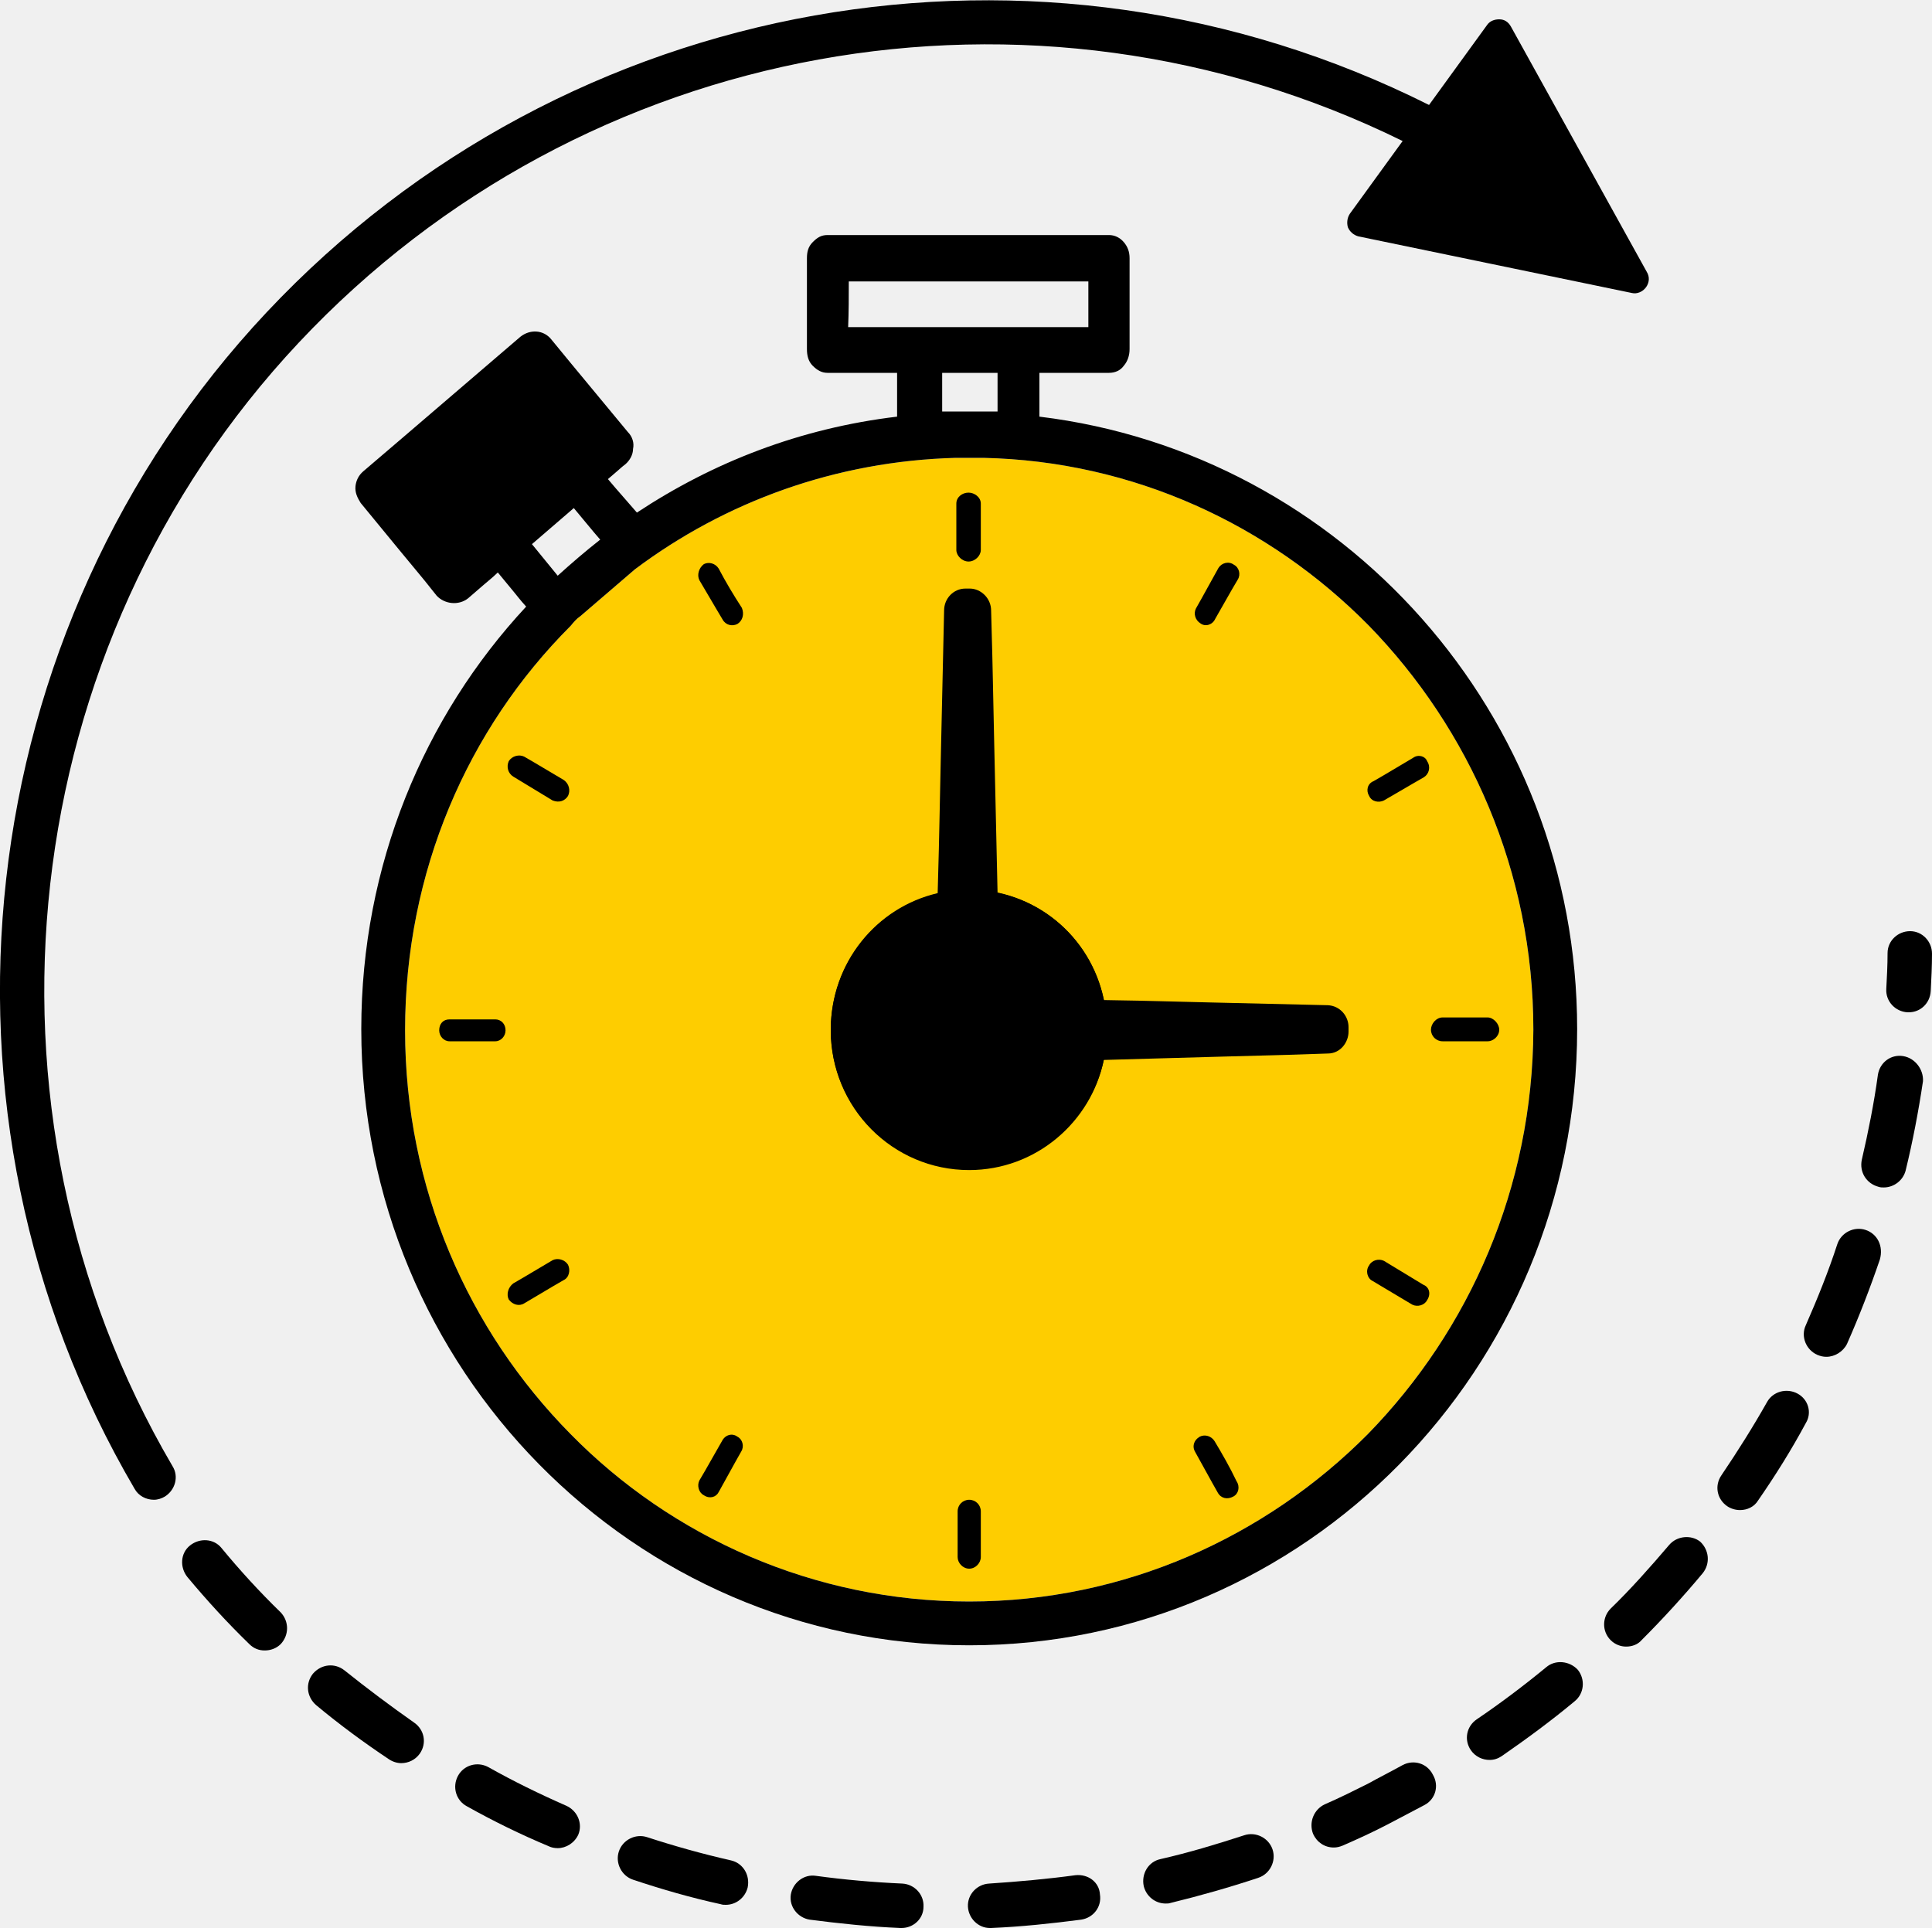
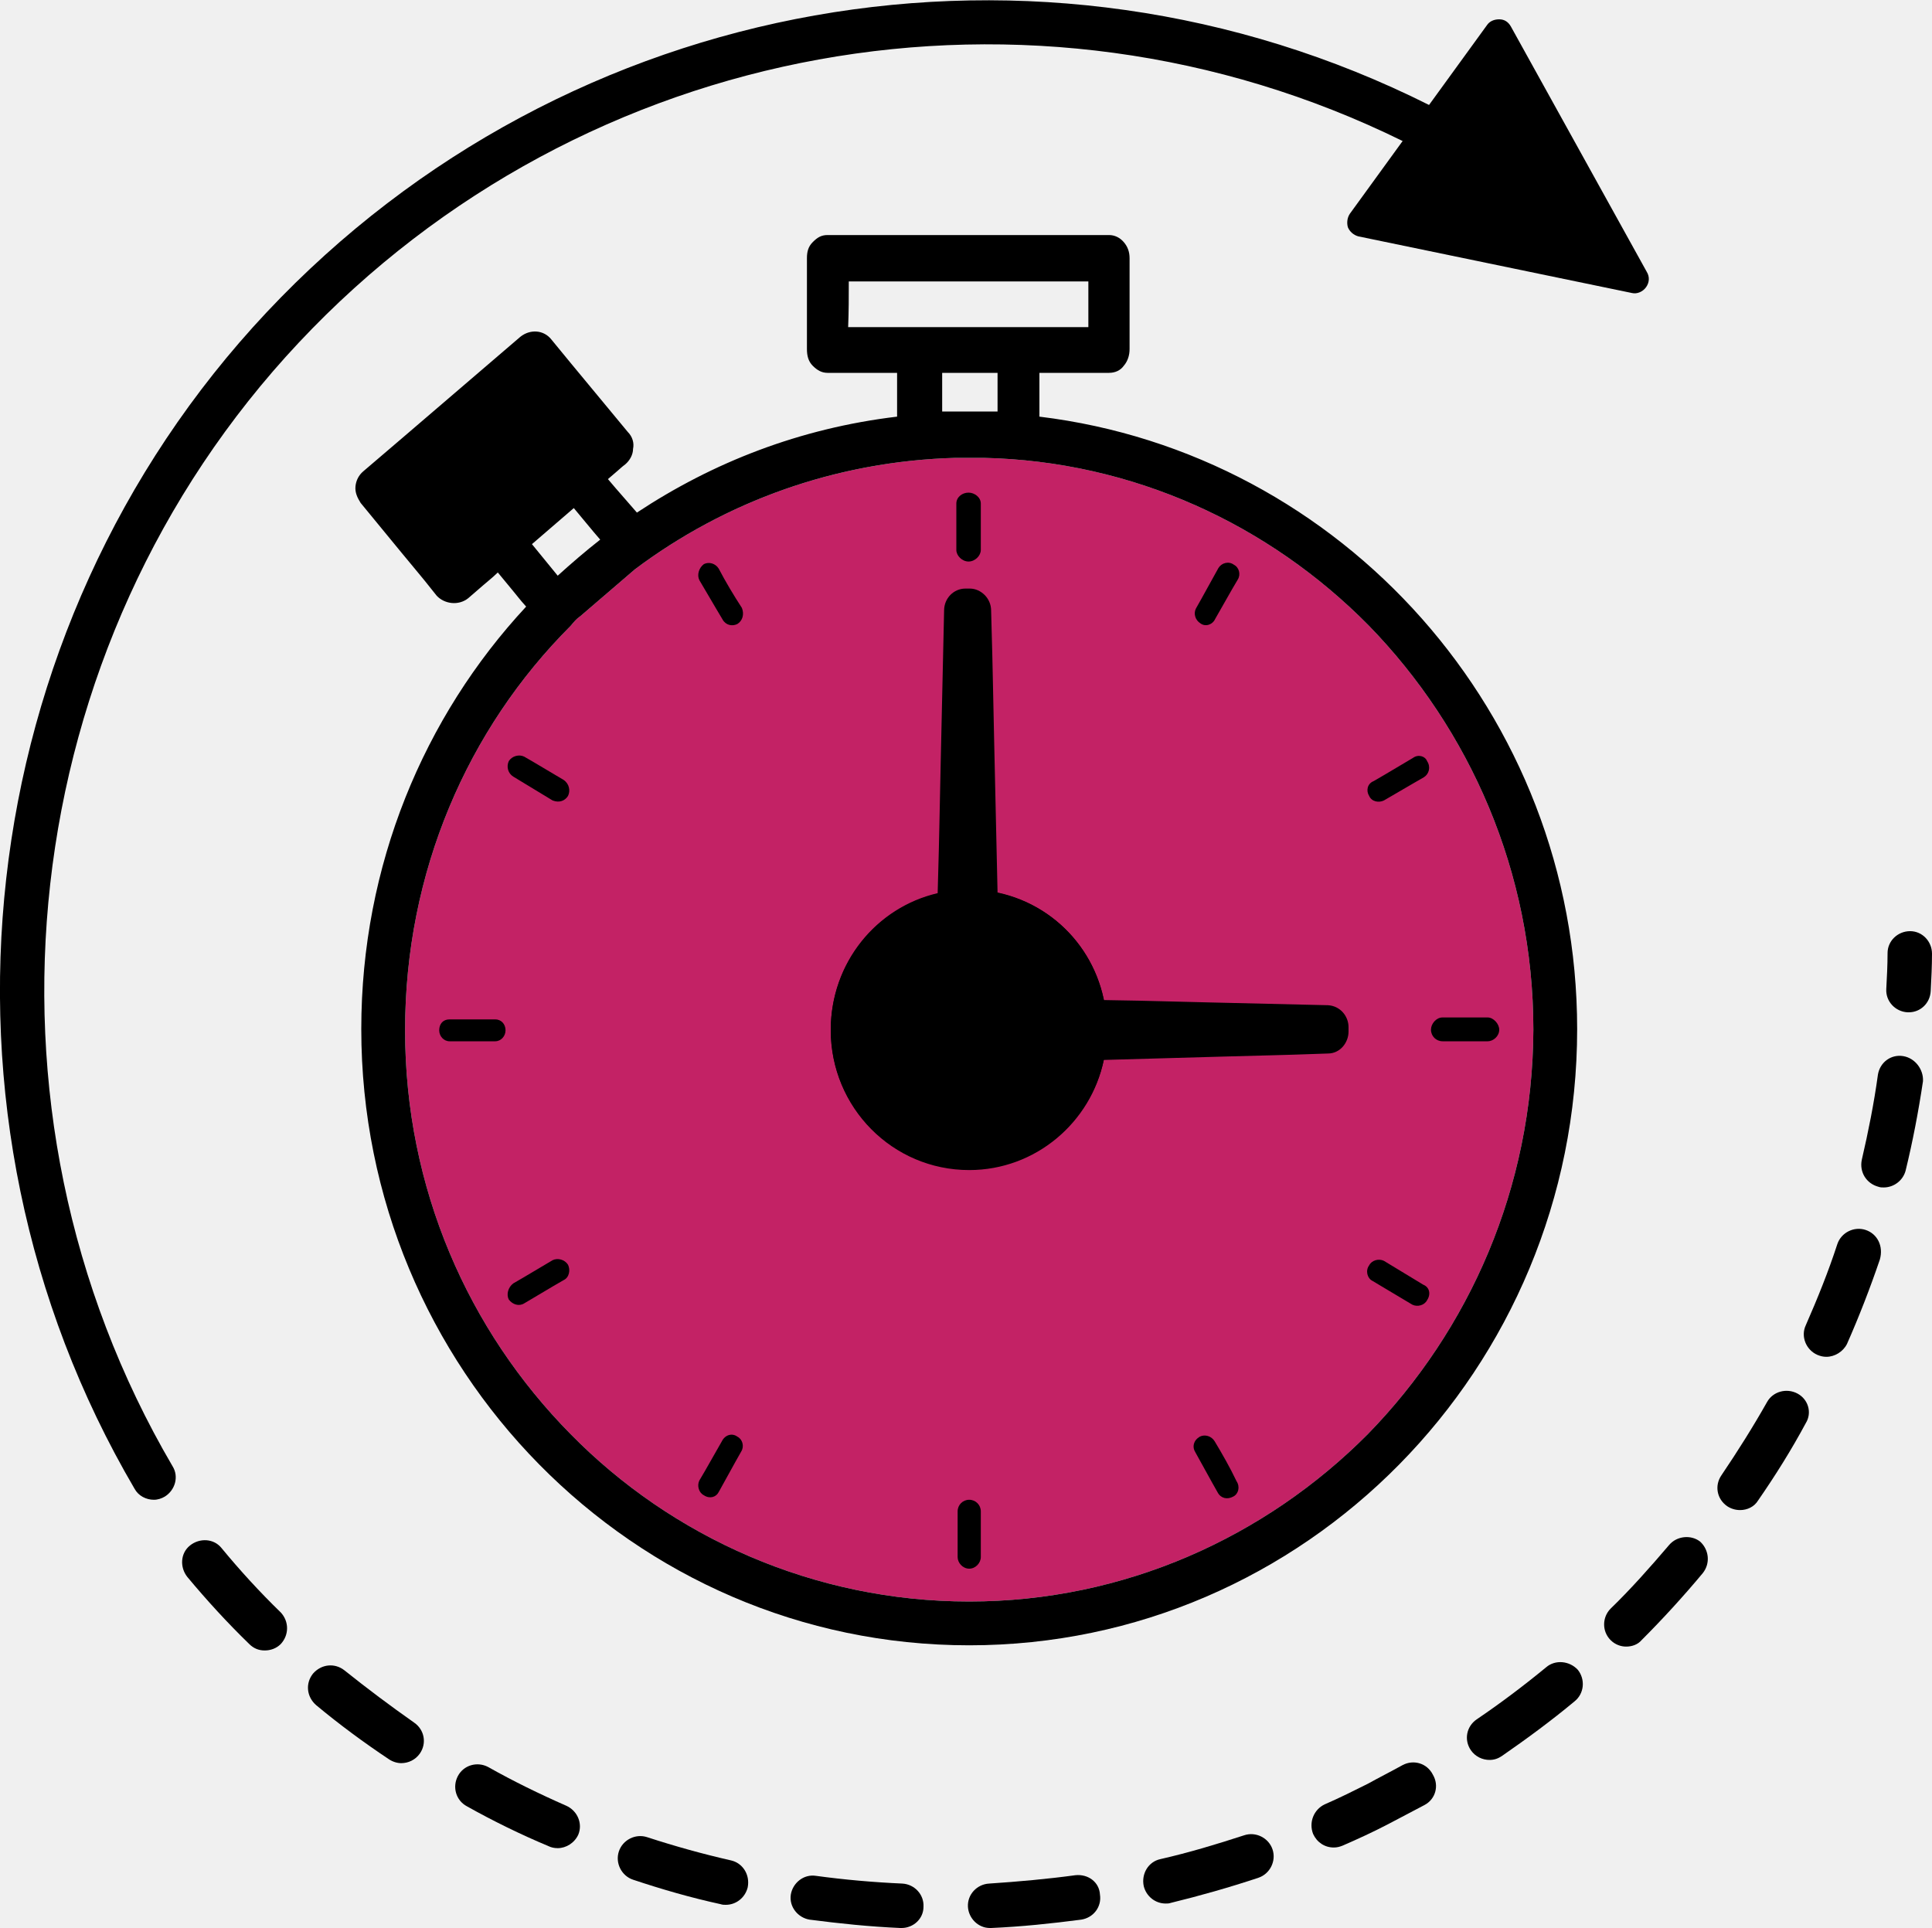
<svg xmlns="http://www.w3.org/2000/svg" version="1.1" x="0px" y="0px" viewBox="0 0 300 299.4" style="enable-background:new 0 0 300 299.4;" xml:space="preserve">
  <style type="text/css">
	.st0{fill:#832EAB;}
- 	.st1{fill:#FECD00;}
+ 	.st1{fill:#C32265;}
	.st2{fill:#00AEEF;}
	.st3{fill:none;}
	.st4{fill:#8DC63F;}
	.st5{fill:#0F9BD7;}
	.st6{fill:#FFFFFF;}
	.st7{fill-rule:evenodd;clip-rule:evenodd;fill:#FFFFFF;}
	.st8{fill:#1DA1F2;}
	.st9{fill:#3D5A98;}
	.st10{fill:#231F20;}
	.st11{fill:#007BB5;}
	.st12{fill:#DC4E41;}
	.st13{fill-rule:evenodd;clip-rule:evenodd;fill:#181616;}
	.st14{fill:#181616;}
	.st15{fill:#F2F2F2;}
	.st16{fill:#E3E3E3;}
	.st17{fill:#D54B3D;}
	.st18{fill:#D72B27;}
	.st19{opacity:0.56;fill:url(#SVGID_1_);}
	.st20{fill:#BABABA;}
	.st21{fill:#92D400;}
	.st22{fill:#00B9E4;}
	.st23{fill:#2B3990;}
	.st24{fill:#3F9C35;}
	.st25{fill:#8FCED8;}
	.st26{fill:#D21F21;}
- 	.st27{fill:#FFF8DA;}
- 	.st28{fill:#C32265;}
+ 	.st27{fill:#009444;}
+ 	.st28{fill:#4FE89C;}
	.st29{fill:#D6D6D6;}
	.st30{fill:#F1F1F1;}
	.st31{fill:#8C3123;}
	.st32{fill:#E05243;}
	.st33{fill:#5E1F18;}
	.st34{fill:#F2B0A9;}
	.st35{fill:#CACCCE;}
	.st36{fill:#A1AFDB;}
	.st37{fill:#002087;}
	.st38{fill:#6C4199;}
	.st39{fill:#C7C7C7;}
	.st40{fill:#1976D2;}
	.st41{fill:#1E88E5;}
	.st42{fill:#FAFAFA;}
	.st43{fill:#E0E0E0;}
	.st44{fill:#F6A11F;}
	.st45{fill:#0A6DAE;}
	.st46{fill:#0BA25E;}
	.st47{fill:#089156;}
	.st48{fill:#10985B;}
	.st49{fill:#F9C941;}
	.st50{fill:#E8B835;}
	.st51{fill:#296AD9;}
	.st52{fill:#2A71E9;}
	.st53{fill:#286EE6;}
- 	.st54{fill:#009444;}
- 	.st55{fill:#006838;}
- 	.st56{fill:#BCBEC0;}
- 	.st57{fill:#2BB673;}
- 	.st58{fill:#F7941E;}
- 	.st59{fill:#EF4136;}
- 	.st60{fill:#FFFFFF;stroke:#231F20;stroke-width:10;stroke-linecap:round;stroke-linejoin:round;stroke-miterlimit:10;}
- 	.st61{fill:#D1D3D4;stroke:#231F20;stroke-width:10;stroke-linecap:round;stroke-linejoin:round;stroke-miterlimit:10;}
- 	.st62{fill:#231F20;stroke:#231F20;stroke-width:10;stroke-linecap:round;stroke-linejoin:round;stroke-miterlimit:10;}
- 	.st63{fill:none;stroke:#231F20;stroke-width:10;stroke-miterlimit:10;}
- 	.st64{fill:none;stroke:#231F20;stroke-width:10;stroke-linejoin:round;stroke-miterlimit:10;}
- 	.st65{fill:#E1DFE4;}
- 	.st66{fill:#35474F;}
- 	.st67{fill:#FC002F;}
- 	.st68{fill:#FDD518;}
- 	.st69{fill:#00E769;}
- 	.st70{fill:#D1D3D4;}
- 	.st71{fill:#27AAE1;}
- 	.st72{fill:#231F20;stroke:#27AAE1;stroke-miterlimit:10;}
- 	.st73{fill:url(#SVGID_2_);}
- 	.st74{fill:url(#SVGID_3_);}
- 	.st75{fill:url(#SVGID_4_);}
- 	.st76{fill:url(#SVGID_5_);}
- 	.st77{fill:url(#SVGID_6_);}
- 	.st78{fill:url(#SVGID_7_);}
+ 	.st54{fill:#BCBEC0;}
+ 	.st55{fill:#FFFFFF;stroke:#231F20;stroke-width:10;stroke-linecap:round;stroke-linejoin:round;stroke-miterlimit:10;}
+ 	.st56{fill:#00AEEF;stroke:#231F20;stroke-width:10;stroke-linecap:round;stroke-linejoin:round;stroke-miterlimit:10;}
+ 	.st57{fill:#231F20;stroke:#231F20;stroke-width:10;stroke-linecap:round;stroke-linejoin:round;stroke-miterlimit:10;}
+ 	.st58{fill:none;stroke:#231F20;stroke-width:10;stroke-miterlimit:10;}
+ 	.st59{fill:none;stroke:#231F20;stroke-width:10;stroke-linejoin:round;stroke-miterlimit:10;}
+ 	.st60{fill:none;stroke:#231F20;stroke-width:9.52;stroke-linecap:round;stroke-linejoin:round;stroke-miterlimit:10;}
+ 	.st61{fill:none;stroke:#231F20;stroke-width:7.808;stroke-linecap:round;stroke-linejoin:round;stroke-miterlimit:10;}
+ 	.st62{fill:#D1D3D4;}
+ 	.st63{fill:url(#SVGID_2_);}
+ 	.st64{fill:url(#SVGID_3_);}
+ 	.st65{fill:url(#SVGID_4_);}
+ 	.st66{fill:url(#SVGID_5_);}
+ 	.st67{fill:url(#SVGID_6_);}
+ 	.st68{fill:url(#SVGID_7_);}
+ 	.st69{fill:#00A79D;}
+ 	.st70{fill:#4E376B;}
+ 	.st71{fill:#004981;}
+ 	.st72{fill:#106599;}
+ 	.st73{fill:#1E78AF;}
+ 	.st74{fill:#4396C9;}
+ 	.st75{fill:#63AAD6;}
+ 	.st76{fill:#B8DDF4;}
+ 	.st77{fill:#1F8893;}
+ 	.st78{fill:none;stroke:#000000;stroke-width:6.362;stroke-linecap:round;stroke-linejoin:round;stroke-miterlimit:10;}
+ 	.st79{fill:#FFFFFF;stroke:#000000;stroke-width:5.383;stroke-linejoin:round;stroke-miterlimit:10;}
+ 	.st80{fill:#42BCBC;stroke:#000000;stroke-width:6.28;stroke-linejoin:round;stroke-miterlimit:10;}
+ 	.st81{fill:none;stroke:#000000;stroke-width:5.383;stroke-linecap:round;stroke-linejoin:round;stroke-miterlimit:10;}
+ 	.st82{fill:none;stroke:#000000;stroke-width:3.181;stroke-linecap:round;stroke-linejoin:round;stroke-miterlimit:10;}
</style>
  <g id="Layer_1">
    <g>
      <path class="st1" d="M212.4,222.7L212.4,222.7c-15.9,16-37.8,26-61.9,26c-24.1,0-46.2-10-61.9-26c-15.9-16.1-25.7-38.2-25.7-62.7    c0-24.6,9.7-46.8,25.7-62.8c0.5-0.6,0.9-1.1,1.5-1.5c8.5-7.3,5.7-4.9,8.5-7.3c14-10.5,31.2-16.8,49.8-17.3c4.3,0,2.8,0,4.3,0    c23.3,0.5,44.4,10.4,59.8,26c15.7,16.1,25.6,38.3,25.6,62.8C238,184.4,228.2,206.5,212.4,222.7L212.4,222.7z" />
      <g>
        <path d="M161.4,64.7L161.4,64.7c0-6.8,0-4.5,0-6.8c10.8,0,7.2,0,10.8,0c1,0,1.8-0.4,2.3-1.1c0.6-0.7,0.9-1.6,0.9-2.6     c0-14.1,0-9.4,0-14.1c0-1-0.3-1.8-0.9-2.5c-0.6-0.7-1.4-1.1-2.3-1.1c-43.7,0-29.1,0-43.7,0c-1,0-1.6,0.4-2.3,1.1     c-0.7,0.7-0.9,1.5-0.9,2.5c0,14.1,0,9.4,0,14.1c0,1,0.2,1.9,0.9,2.6c0.7,0.7,1.4,1.1,2.3,1.1c10.8,0,7.2,0,10.8,0     c0,6.8,0,4.6,0,6.8c-15.1,1.8-28.6,7.1-40.4,14.9c-4.5-5.2-3-3.4-4.5-5.2c2.7-2.3,1.8-1.6,2.7-2.3c0.7-0.6,1.2-1.5,1.2-2.4     c0.2-0.9-0.1-1.9-0.8-2.6c-11.9-14.4-7.9-9.5-11.9-14.4c-1.2-1.5-3.3-1.6-4.8-0.4C56.4,73.2,64.5,66.3,56.4,73.2     c-0.7,0.6-1.1,1.4-1.2,2.3c-0.1,1,0.3,1.8,0.8,2.6c11.8,14.4,7.9,9.5,11.8,14.4c1.2,1.3,3.4,1.6,4.9,0.4c4.6-4,3.1-2.6,4.6-4     c4.4,5.3,2.9,3.6,4.4,5.3c-15.9,17.1-25.6,40.2-25.6,65.6c0,52.7,42.2,95.7,94.4,95.7c52.2,0,94.4-43,94.4-95.7     C244.9,110.9,208.4,70.4,161.4,64.7L161.4,64.7z M131.8,43.7L131.8,43.7c37.2,0,24.8,0,37.2,0c0,7.1,0,4.7,0,7.1     c-10.3,0-6.9,0-10.3,0c-0.1,0-0.4,0-0.6,0c-15.5,0-10.3,0-15.5,0c-0.2,0-0.4,0-0.6,0c-10.3,0-6.9,0-10.3,0     C131.8,48.4,131.8,46.1,131.8,43.7L131.8,43.7z M146.3,63.9L146.3,63.9c0-6,0-4,0-6c8.6,0,5.7,0,8.6,0c0,6,0,4,0,6     c-2.4,0-1.6,0-2.4,0c-0.6,0-1.3,0-2,0c-0.7,0-1.4,0-2,0C147.7,63.9,147.1,63.9,146.3,63.9L146.3,63.9z M89.1,78.9L89.1,78.9     c4.1,4.9,2.7,3.3,4.1,4.9c-2.3,1.8-4.5,3.7-6.6,5.6c-4-4.9-2.7-3.3-4-4.9C84.8,82.6,87,80.7,89.1,78.9L89.1,78.9z M212.4,222.7     L212.4,222.7c-15.9,16-37.8,26-61.9,26c-24.1,0-46.2-10-61.9-26c-15.9-16.1-25.7-38.2-25.7-62.7c0-24.6,9.7-46.8,25.7-62.8     c0.5-0.6,0.9-1.1,1.5-1.5c8.5-7.3,5.7-4.9,8.5-7.3c14-10.5,31.2-16.8,49.8-17.3c4.3,0,2.8,0,4.3,0c23.3,0.5,44.4,10.4,59.8,26     c15.7,16.1,25.6,38.3,25.6,62.8C238,184.4,228.2,206.5,212.4,222.7L212.4,222.7z" />
        <path d="M150.4,87.2L150.4,87.2c1,0,1.9-0.9,1.9-1.8c0-7.2,0-4.8,0-7.2c0-1-1-1.7-1.9-1.7c-1,0-1.9,0.7-1.9,1.7     c0,7.2,0,4.8,0,7.2C148.5,86.3,149.4,87.2,150.4,87.2L150.4,87.2z" />
        <path d="M111.6,88.3L111.6,88.3c-0.5-0.8-1.5-1.1-2.3-0.7c-0.8,0.6-1.1,1.7-0.7,2.5c3.6,6.1,2.4,4.1,3.6,6.1     c0.5,0.9,1.5,1.1,2.3,0.7c0.8-0.5,1.1-1.5,0.7-2.5C113.9,92.4,112.7,90.4,111.6,88.3L111.6,88.3z" />
        <path d="M87.5,121.1L87.5,121.1c-6.1-3.6-4-2.4-6.1-3.6c-0.8-0.4-1.9-0.1-2.4,0.7c-0.4,0.9-0.1,1.9,0.7,2.4     c6.1,3.7,4.1,2.5,6.1,3.7c1,0.4,1.9,0.1,2.4-0.7C88.6,122.8,88.4,121.7,87.5,121.1L87.5,121.1z" />
        <path d="M76.9,158.3L76.9,158.3c-7.1,0-4.8,0-7.1,0c-1,0-1.6,0.7-1.6,1.7c0,0.9,0.7,1.7,1.6,1.7c7.1,0,4.8,0,7.1,0     c0.9,0,1.6-0.8,1.6-1.7C78.5,159,77.8,158.3,76.9,158.3L76.9,158.3z" />
        <path d="M85.8,195.7L85.8,195.7c-6.1,3.6-4,2.4-6.1,3.6c-0.8,0.6-1.1,1.7-0.7,2.5c0.6,0.8,1.6,1.1,2.4,0.6c6.1-3.6,4-2.4,6.1-3.6     c0.9-0.4,1.1-1.6,0.7-2.4C87.7,195.6,86.6,195.3,85.8,195.7L85.8,195.7z" />
        <path d="M114.5,223.1L114.5,223.1c-0.8-0.6-1.9-0.3-2.4,0.7c-3.5,6.1-2.3,4.1-3.5,6.1c-0.4,0.8-0.1,1.9,0.7,2.3     c0.9,0.6,1.9,0.3,2.3-0.5c3.5-6.3,2.3-4.2,3.5-6.3C115.6,224.6,115.3,223.5,114.5,223.1L114.5,223.1z" />
        <path d="M150.5,232.9L150.5,232.9c-1,0-1.8,0.8-1.8,1.8c0,7.1,0,4.7,0,7.1c0,0.9,0.8,1.8,1.8,1.8c1,0,1.8-0.9,1.8-1.8     c0-7.1,0-4.8,0-7.1C152.3,233.7,151.5,232.9,150.5,232.9L150.5,232.9z" />
        <path d="M188.6,223.8L188.6,223.8c-0.5-0.8-1.5-1.1-2.3-0.7c-1,0.6-1.2,1.6-0.7,2.4c3.5,6.3,2.3,4.2,3.5,6.3     c0.5,0.9,1.5,1.1,2.4,0.6c0.8-0.4,1.1-1.5,0.5-2.4C191,227.9,189.8,225.8,188.6,223.8L188.6,223.8z" />
        <path d="M221,199.5L221,199.5c-6.1-3.7-4.1-2.5-6.1-3.7c-0.8-0.4-1.9-0.1-2.3,0.7c-0.6,0.8-0.3,2,0.5,2.4     c6.2,3.7,4.2,2.5,6.2,3.7c0.8,0.4,1.9,0.1,2.3-0.7C222.2,201,222,199.9,221,199.5L221,199.5z" />
        <path d="M231,158L231,158c-7,0-4.7,0-7,0c-1,0-1.8,1-1.8,1.9c0,1,0.8,1.8,1.8,1.8c7,0,4.7,0,7,0c0.9,0,1.8-0.8,1.8-1.8     C232.8,159,231.9,158,231,158L231,158z" />
        <path d="M219.4,117.7L219.4,117.7c-6.1,3.6-4,2.4-6.1,3.6c-1,0.4-1.2,1.5-0.7,2.3c0.4,0.9,1.5,1.1,2.3,0.7     c6.2-3.6,4.1-2.4,6.2-3.6c0.8-0.5,1.1-1.6,0.5-2.5C221.3,117.4,220.2,117.1,219.4,117.7L219.4,117.7z" />
        <path d="M191.6,87.7L191.6,87.7c-0.8-0.6-1.9-0.3-2.4,0.5c-3.5,6.3-2.3,4.2-3.5,6.3c-0.4,0.8-0.1,1.8,0.7,2.3     c0.8,0.6,1.9,0.2,2.3-0.7c3.5-6.1,2.3-4.1,3.5-6.1C192.7,89.2,192.4,88.1,191.6,87.7L191.6,87.7z" />
        <path d="M154.9,138.6L154.9,138.6c-1-43.8-0.6-29.2-1-43.8c0-1.9-1.6-3.4-3.3-3.4c-0.7,0-0.5,0-0.7,0c-1.8,0-3.3,1.5-3.3,3.4     c-1,43.9-0.6,29.3-1,43.9c-9.5,2.2-16.6,10.8-16.6,21.2c0,12,9.6,21.7,21.5,21.7c11.8,0,21.4-9.7,21.4-21.7     C171.9,149.4,164.7,140.7,154.9,138.6L154.9,138.6z M160.8,170.4L160.8,170.4c-2.6,2.7-6.2,4.4-10.3,4.4c-4.1,0-7.7-1.7-10.4-4.4     c-2.6-2.6-4.1-6.3-4.1-10.4c0-4.1,1.6-7.8,4.1-10.6c2.7-2.6,6.3-4.2,10.4-4.4c4,0.2,7.6,1.8,10.3,4.4c2.7,2.8,4.3,6.4,4.3,10.6     C165.1,164,163.4,167.7,160.8,170.4L160.8,170.4z" />
        <path d="M206.2,156.1L206.2,156.1c-34.8-0.8-23.2-0.6-34.8-0.8c-2-9.9-10.6-17.1-20.9-17.1c-11.9,0-21.5,9.7-21.5,21.8     c0,12,9.6,21.7,21.5,21.7c10.3,0,18.9-7.4,20.9-17.1c34.8-1,23.2-0.6,34.8-1c1.9,0,3.2-1.7,3.2-3.4c0-0.7,0-0.5,0-0.7     C209.4,157.8,208.1,156.2,206.2,156.1L206.2,156.1z" />
      </g>
      <g>
        <g>
          <g>
            <path d="M167,291.2c-4.4,0.6-8.9,1-13.4,1.3c-1.9,0.1-3.4,1.7-3.3,3.6c0.1,1.8,1.6,3.3,3.4,3.3c0.1,0,0.1,0,0.2,0       c4.7-0.2,9.4-0.7,14-1.3c1.9-0.3,3.2-2,2.9-3.9C170.7,292.3,169,291,167,291.2z" />
            <path d="M217.8,274.1c-1.8,1-3.6,1.9-5.4,2.9c-2.2,1.1-4.4,2.2-6.7,3.2c-1.7,0.8-2.5,2.8-1.8,4.6c0.6,1.3,1.8,2.1,3.2,2.1       c0.5,0,0.9-0.1,1.4-0.3c2.3-1,4.7-2.1,7-3.3c1.9-1,3.8-2,5.7-3c1.7-0.9,2.3-3,1.3-4.7C221.6,273.8,219.5,273.2,217.8,274.1z" />
            <path d="M193.2,285c-4.3,1.4-8.6,2.7-13,3.7c-1.9,0.4-3,2.3-2.6,4.2c0.4,1.6,1.8,2.7,3.4,2.7c0.3,0,0.5,0,0.8-0.1       c4.5-1.1,9.1-2.4,13.6-3.9c1.8-0.6,2.8-2.6,2.2-4.4C197,285.4,195,284.4,193.2,285z" />
            <path d="M140.1,292.5c-4.5-0.2-9-0.6-13.4-1.2c-1.9-0.3-3.6,1.1-3.9,2.9c-0.3,1.9,1.1,3.6,2.9,3.9c4.6,0.6,9.4,1.1,14.1,1.3       c0.1,0,0.1,0,0.2,0c1.8,0,3.4-1.4,3.4-3.3C143.5,294.2,142,292.6,140.1,292.5z" />
-             <path d="M87.9,280.4c-4.1-1.8-8.2-3.8-12.1-6c-1.7-0.9-3.8-0.3-4.7,1.4s-0.3,3.8,1.4,4.7c4.1,2.3,8.4,4.4,12.7,6.2       c0.4,0.2,0.9,0.3,1.4,0.3c1.3,0,2.6-0.8,3.2-2.1C90.5,283.2,89.7,281.2,87.9,280.4z" />
+             <path d="M87.9,280.4c-4.1-1.8-8.2-3.8-12.1-6c-1.7-0.9-3.8-0.3-4.7,1.4c-0.9,1.7-0.3,3.8,1.4,4.7c4.1,2.3,8.4,4.4,12.7,6.2       c0.4,0.2,0.9,0.3,1.4,0.3c1.3,0,2.6-0.8,3.2-2.1C90.5,283.2,89.7,281.2,87.9,280.4z" />
            <path d="M34.4,240.4c-1.2-1.5-3.4-1.6-4.9-0.4c-1.5,1.2-1.6,3.4-0.4,4.9c3,3.6,6.2,7.1,9.6,10.4c0.7,0.7,1.5,1,2.4,1       c0.9,0,1.8-0.3,2.5-1c1.3-1.4,1.3-3.5,0-4.9C40.3,247.2,37.2,243.8,34.4,240.4z" />
            <path d="M53.5,259.4c-1.5-1.2-3.6-1-4.9,0.5c-1.2,1.5-1,3.6,0.5,4.9c3.6,3,7.4,5.8,11.3,8.4c0.6,0.4,1.3,0.6,1.9,0.6       c1.1,0,2.2-0.5,2.9-1.5c1.1-1.6,0.7-3.7-0.9-4.8C60.6,264.9,57,262.2,53.5,259.4z" />
            <path d="M113.5,288.9c-4.4-1-8.7-2.2-13-3.6c-1.8-0.6-3.8,0.4-4.4,2.2c-0.6,1.8,0.4,3.8,2.2,4.4c4.5,1.5,9,2.8,13.6,3.8       c0.3,0.1,0.5,0.1,0.8,0.1c1.6,0,3-1.1,3.4-2.7C116.5,291.1,115.3,289.3,113.5,288.9z" />
            <path d="M295.5,164c-1.9-0.3-3.6,1-3.9,2.9c-0.6,4.4-1.5,8.9-2.5,13.2c-0.4,1.9,0.7,3.7,2.6,4.2c0.3,0.1,0.5,0.1,0.8,0.1       c1.6,0,3-1.1,3.4-2.6c1.1-4.5,2-9.2,2.7-13.9C298.7,166.1,297.4,164.3,295.5,164z" />
            <path d="M259.2,239.9c-2.9,3.4-5.9,6.8-9.1,9.9c-1.3,1.3-1.4,3.5,0,4.9c0.7,0.7,1.6,1,2.4,1c0.9,0,1.8-0.3,2.4-1       c3.3-3.3,6.5-6.8,9.5-10.4c1.2-1.5,1-3.6-0.4-4.9C262.6,238.3,260.4,238.5,259.2,239.9z" />
            <path d="M289.7,191c-1.8-0.6-3.8,0.4-4.4,2.2c-1.4,4.3-3.1,8.5-4.9,12.6c-0.8,1.7,0,3.8,1.8,4.6c0.5,0.2,0.9,0.3,1.4,0.3       c1.3,0,2.6-0.8,3.2-2c1.9-4.3,3.6-8.7,5.1-13.1C292.5,193.5,291.5,191.6,289.7,191z" />
            <path d="M296.6,144.6c-1.9,0-3.5,1.5-3.5,3.4c0,1.9-0.1,3.7-0.2,5.6c-0.1,1.9,1.4,3.5,3.3,3.6c0.1,0,0.1,0,0.2,0       c1.8,0,3.3-1.4,3.4-3.3c0.1-1.9,0.2-3.9,0.2-5.8C300,146.2,298.5,144.6,296.6,144.6z" />
            <path d="M279.1,216.4c-1.7-0.9-3.8-0.3-4.7,1.3c-2.2,3.9-4.6,7.7-7.1,11.4c-1.1,1.6-0.7,3.7,0.9,4.8c0.6,0.4,1.3,0.6,2,0.6       c1.1,0,2.2-0.5,2.8-1.5c2.7-3.9,5.2-7.9,7.4-12C281.4,219.4,280.8,217.3,279.1,216.4z" />
            <path d="M240.1,258.9c-3.4,2.8-7.1,5.6-10.8,8.1c-1.6,1.1-2,3.2-0.9,4.8c0.7,1,1.8,1.5,2.9,1.5c0.7,0,1.3-0.2,1.9-0.6       c3.9-2.7,7.7-5.5,11.3-8.5c1.5-1.2,1.7-3.4,0.5-4.9C243.7,257.9,241.5,257.7,240.1,258.9z" />
            <path d="M46.4,53.2C90.7,6,160.3-6.4,217.8,21.9l-8.2,11.3c-0.4,0.6-0.5,1.4-0.3,2.1c0.3,0.7,0.9,1.2,1.6,1.4l42.5,8.8       c0.8,0.2,1.7-0.2,2.2-0.9l0,0c0.5-0.7,0.6-1.6,0.1-2.4L234.6,4.1c-0.4-0.7-1-1.1-1.8-1.1c-0.8,0-1.5,0.3-1.9,0.9l-9,12.4       C161.5-14,88.1-1.2,41.4,48.5C-4.9,97.8-13.3,172.9,20.9,231.2c0.6,1.1,1.8,1.7,3,1.7c0.6,0,1.2-0.2,1.7-0.5       c1.6-1,2.2-3.1,1.2-4.7C-5.8,172.1,2.2,100.3,46.4,53.2z" />
          </g>
        </g>
      </g>
    </g>
  </g>
  <g id="Layer_2">
</g>
</svg>
